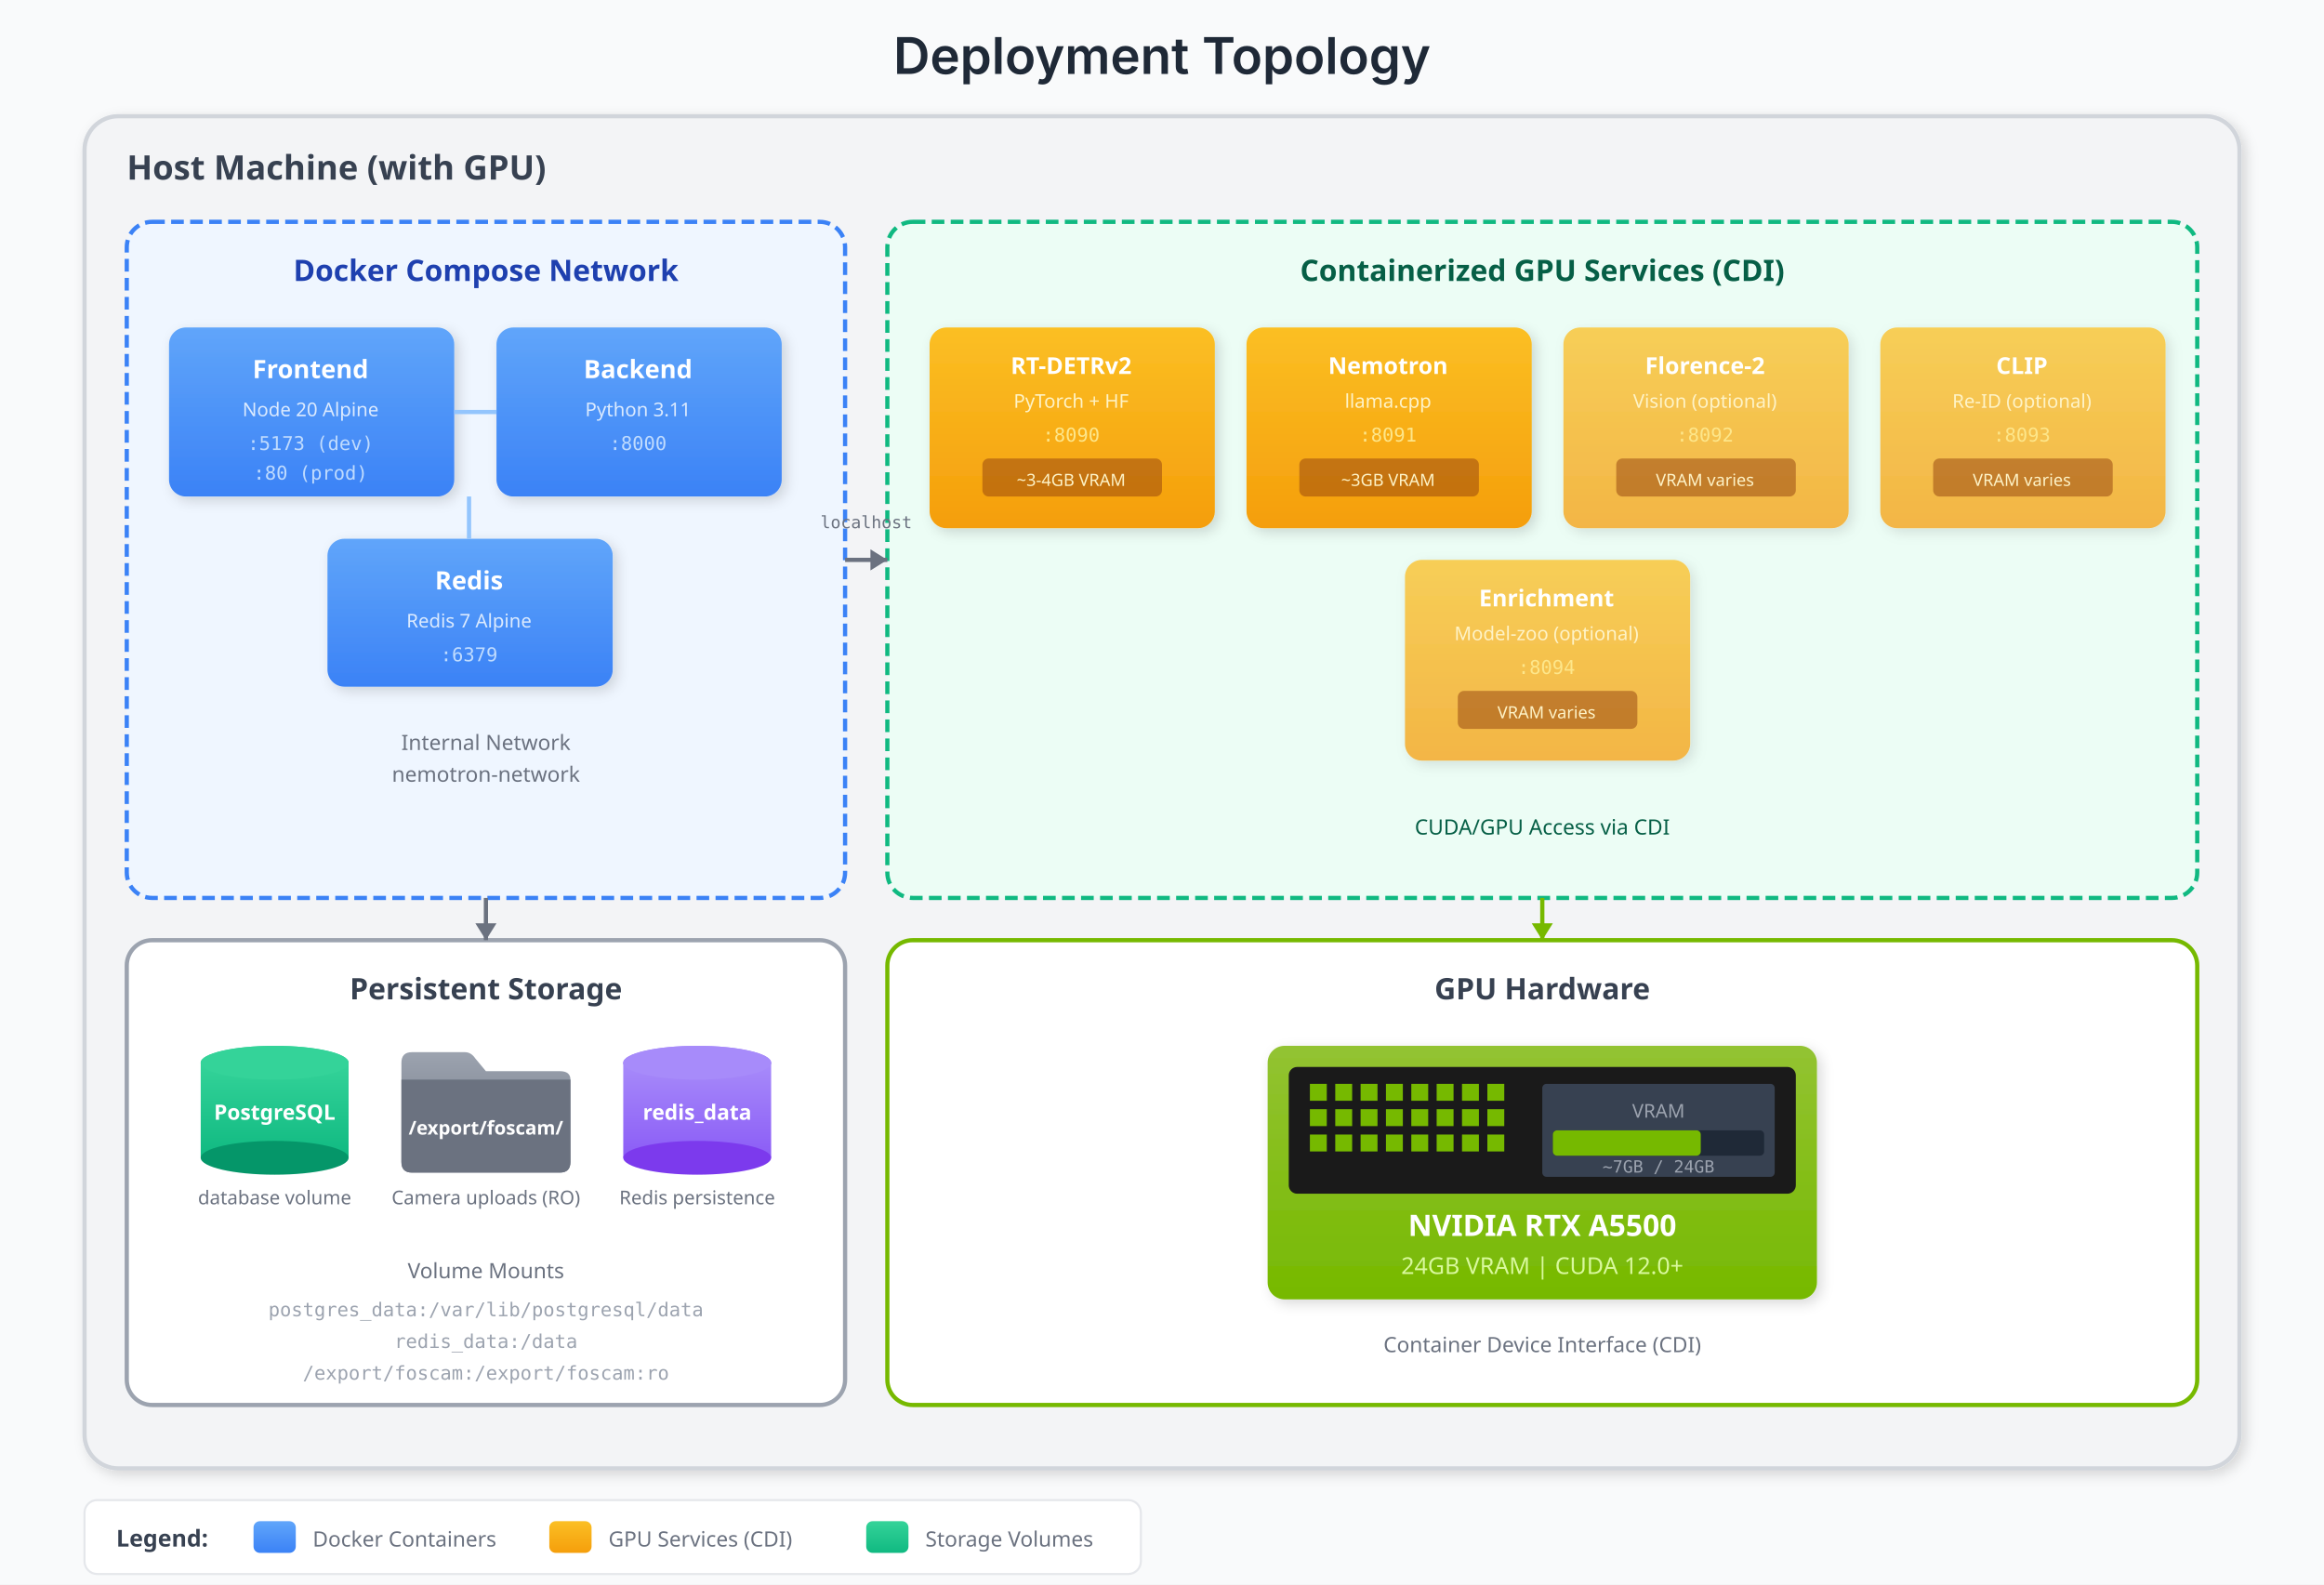
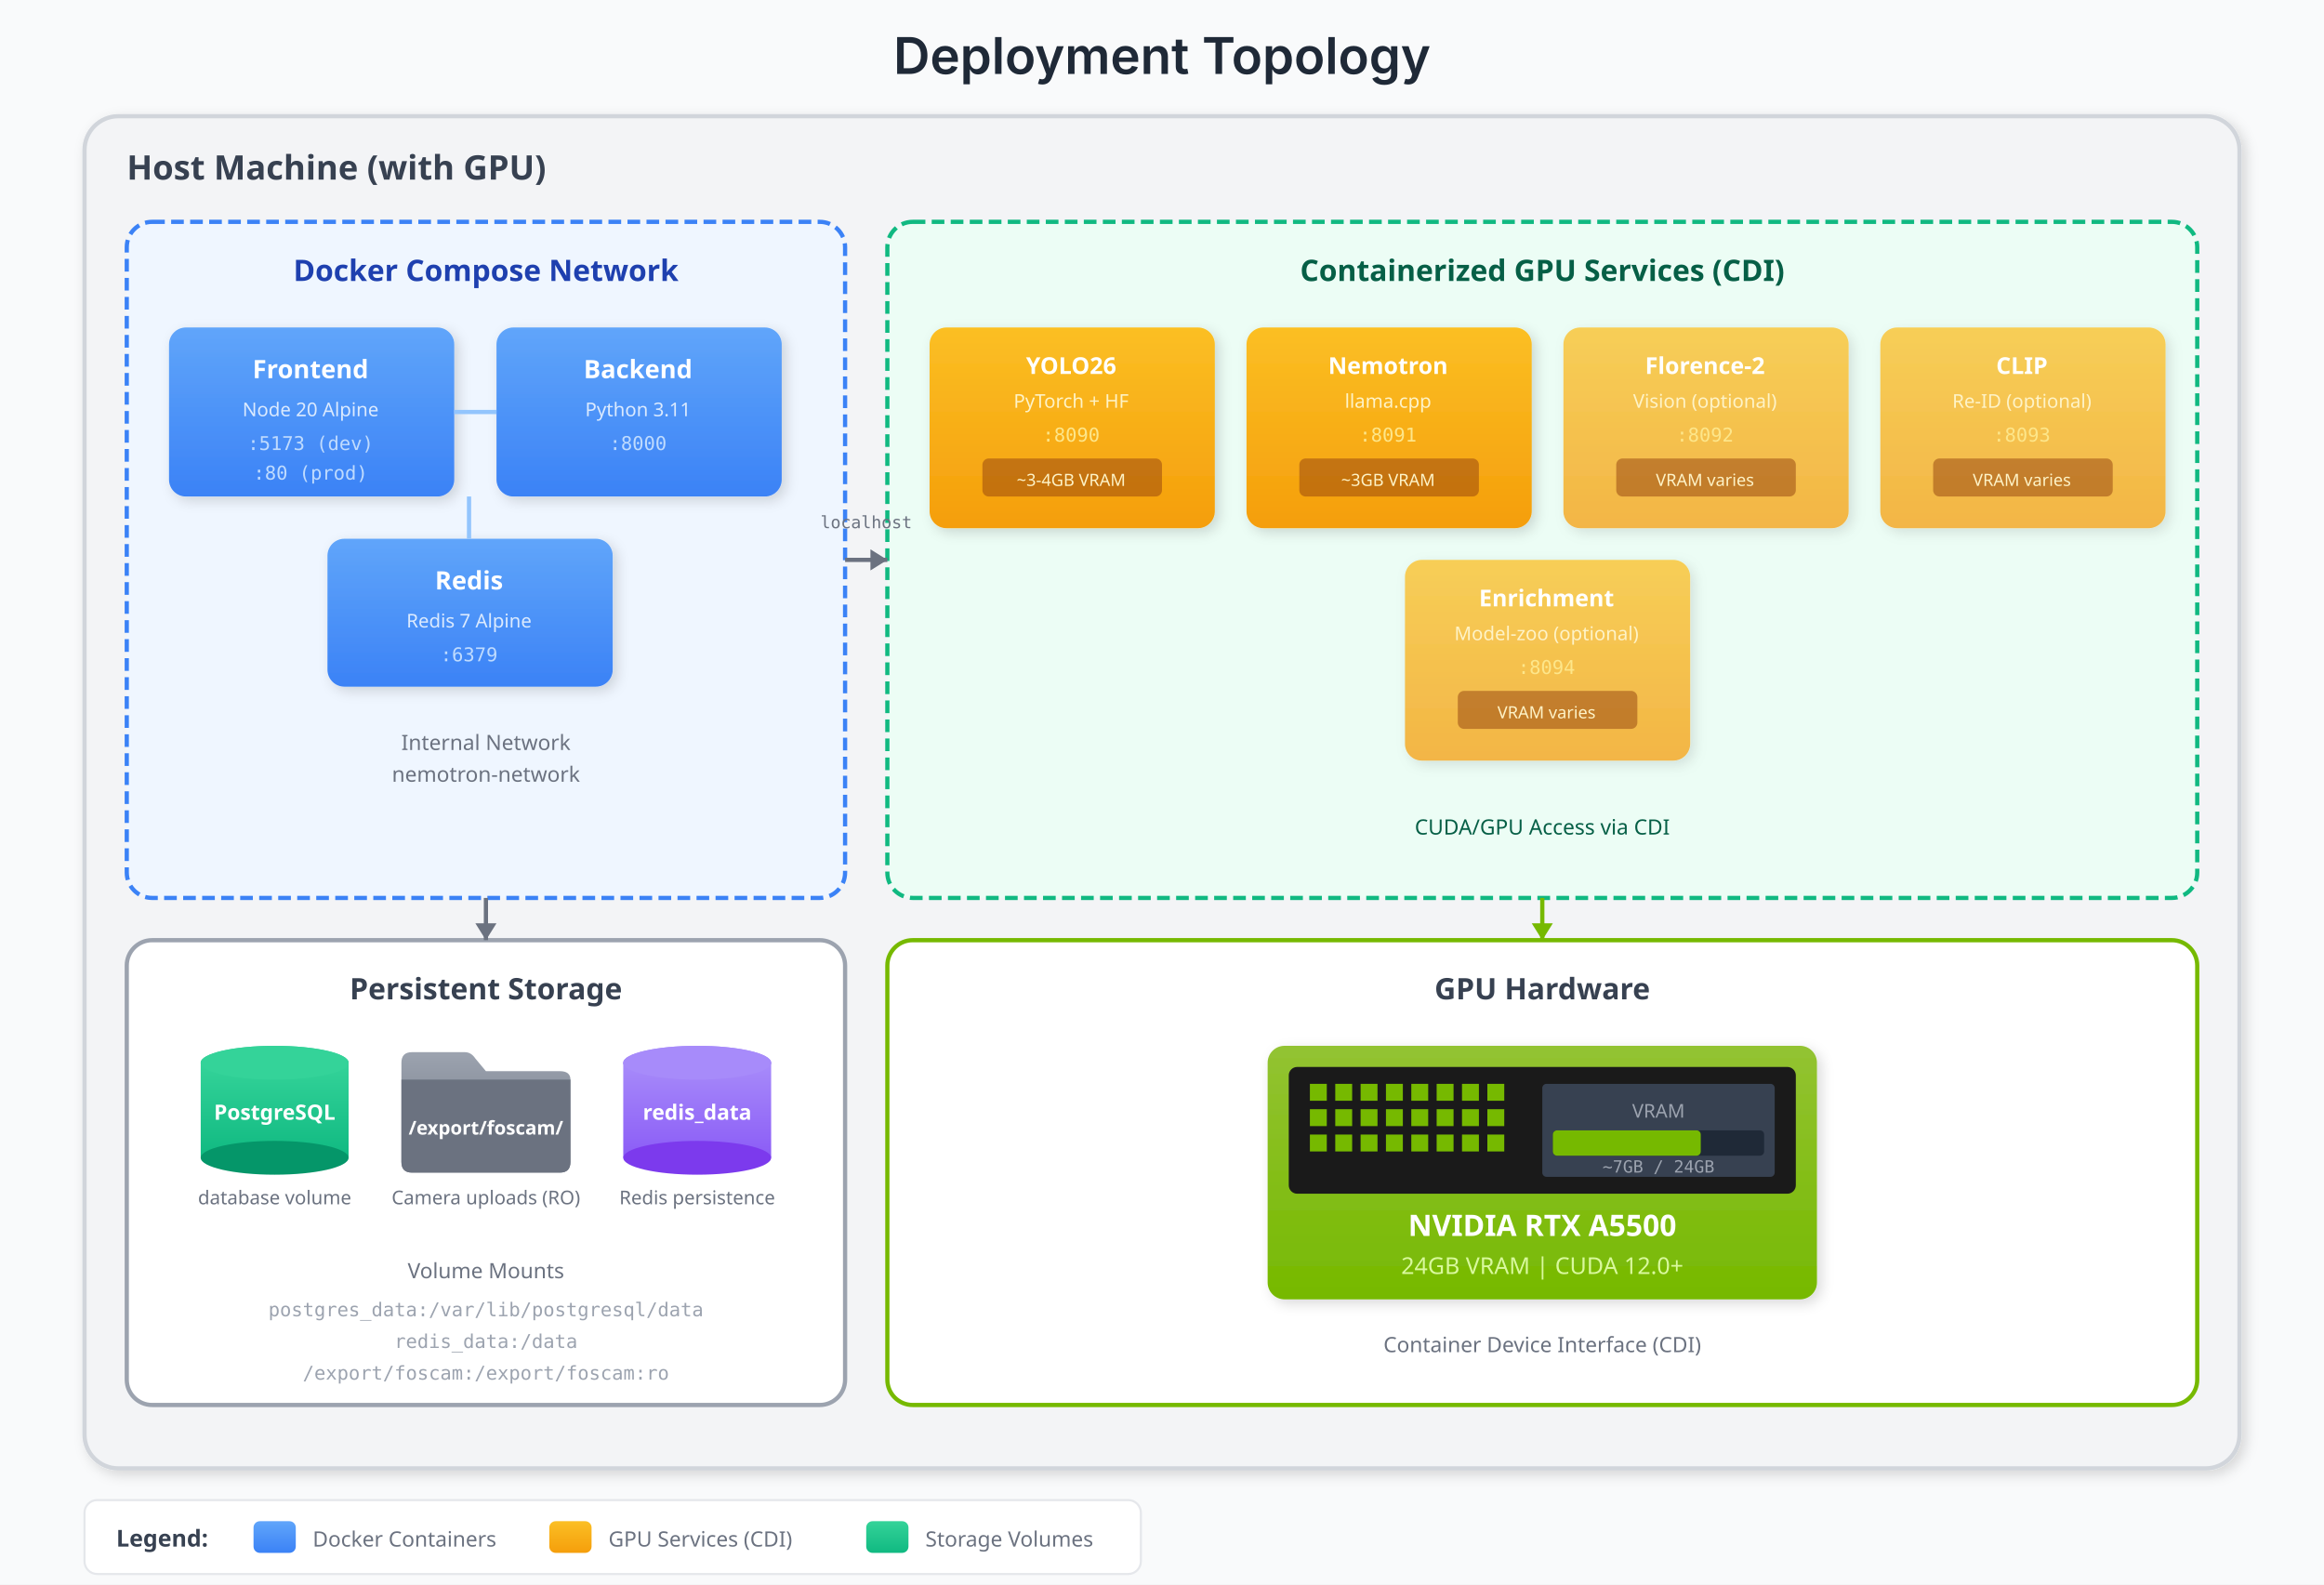
<svg xmlns="http://www.w3.org/2000/svg" viewBox="0 0 1100 750" width="1100" height="750">
  <defs>
    <filter id="shadow" x="-20%" y="-20%" width="140%" height="140%">
      <feDropShadow dx="2" dy="2" stdDeviation="3" flood-opacity="0.15" />
    </filter>
    <linearGradient id="blueGrad" x1="0%" y1="0%" x2="0%" y2="100%">
      <stop offset="0%" style="stop-color:#60A5FA" />
      <stop offset="100%" style="stop-color:#3B82F6" />
    </linearGradient>
    <linearGradient id="greenGrad" x1="0%" y1="0%" x2="0%" y2="100%">
      <stop offset="0%" style="stop-color:#34D399" />
      <stop offset="100%" style="stop-color:#10B981" />
    </linearGradient>
    <linearGradient id="amberGrad" x1="0%" y1="0%" x2="0%" y2="100%">
      <stop offset="0%" style="stop-color:#FBBF24" />
      <stop offset="100%" style="stop-color:#F59E0B" />
    </linearGradient>
    <linearGradient id="nvidiaGrad" x1="0%" y1="0%" x2="0%" y2="100%">
      <stop offset="0%" style="stop-color:#93C332" />
      <stop offset="100%" style="stop-color:#76B900" />
    </linearGradient>
    <linearGradient id="grayGrad" x1="0%" y1="0%" x2="0%" y2="100%">
      <stop offset="0%" style="stop-color:#9CA3AF" />
      <stop offset="100%" style="stop-color:#6B7280" />
    </linearGradient>
    <linearGradient id="purpleGrad" x1="0%" y1="0%" x2="0%" y2="100%">
      <stop offset="0%" style="stop-color:#A78BFA" />
      <stop offset="100%" style="stop-color:#8B5CF6" />
    </linearGradient>
  </defs>
  <rect width="1100" height="750" fill="#F9FAFB" />
  <text x="550" y="35" font-family="system-ui, -apple-system, sans-serif" font-size="24" font-weight="600" fill="#1F2937" text-anchor="middle">Deployment Topology</text>
  <g transform="translate(40, 55)">
    <rect x="0" y="0" width="1020" height="640" rx="16" fill="#F3F4F6" stroke="#D1D5DB" stroke-width="2" filter="url(#shadow)" />
    <text x="20" y="30" font-family="system-ui, sans-serif" font-size="16" font-weight="600" fill="#374151">Host Machine (with GPU)</text>
    <g transform="translate(20, 50)">
      <rect x="0" y="0" width="340" height="320" rx="12" fill="#EFF6FF" stroke="#3B82F6" stroke-width="2" stroke-dasharray="6,3" />
      <text x="170" y="28" font-family="system-ui, sans-serif" font-size="14" font-weight="600" fill="#1E40AF" text-anchor="middle">Docker Compose Network</text>
      <g transform="translate(20, 50)">
        <rect x="0" y="0" width="135" height="80" rx="8" fill="url(#blueGrad)" filter="url(#shadow)" />
        <text x="67" y="24" font-family="system-ui, sans-serif" font-size="12" font-weight="600" fill="white" text-anchor="middle">Frontend</text>
        <text x="67" y="42" font-family="system-ui, sans-serif" font-size="9" fill="#DBEAFE" text-anchor="middle">Node 20 Alpine</text>
        <text x="67" y="58" font-family="monospace" font-size="9" fill="#BFDBFE" text-anchor="middle">:5173 (dev)</text>
        <text x="67" y="72" font-family="monospace" font-size="9" fill="#BFDBFE" text-anchor="middle">:80 (prod)</text>
      </g>
      <g transform="translate(175, 50)">
        <rect x="0" y="0" width="135" height="80" rx="8" fill="url(#blueGrad)" filter="url(#shadow)" />
        <text x="67" y="24" font-family="system-ui, sans-serif" font-size="12" font-weight="600" fill="white" text-anchor="middle">Backend</text>
        <text x="67" y="42" font-family="system-ui, sans-serif" font-size="9" fill="#DBEAFE" text-anchor="middle">Python 3.11</text>
        <text x="67" y="58" font-family="monospace" font-size="9" fill="#BFDBFE" text-anchor="middle">:8000</text>
      </g>
      <g transform="translate(95, 150)">
        <rect x="0" y="0" width="135" height="70" rx="8" fill="url(#blueGrad)" filter="url(#shadow)" />
        <text x="67" y="24" font-family="system-ui, sans-serif" font-size="12" font-weight="600" fill="white" text-anchor="middle">Redis</text>
        <text x="67" y="42" font-family="system-ui, sans-serif" font-size="9" fill="#DBEAFE" text-anchor="middle">Redis 7 Alpine</text>
        <text x="67" y="58" font-family="monospace" font-size="9" fill="#BFDBFE" text-anchor="middle">:6379</text>
      </g>
      <line x1="155" y1="90" x2="175" y2="90" stroke="#93C5FD" stroke-width="2" />
      <line x1="162" y1="130" x2="162" y2="150" stroke="#93C5FD" stroke-width="2" />
      <text x="170" y="250" font-family="system-ui, sans-serif" font-size="10" fill="#6B7280" text-anchor="middle">Internal Network</text>
      <text x="170" y="265" font-family="system-ui, sans-serif" font-size="10" fill="#6B7280" text-anchor="middle">nemotron-network</text>
    </g>
    <g transform="translate(380, 50)">
      <rect x="0" y="0" width="620" height="320" rx="12" fill="#ECFDF5" stroke="#10B981" stroke-width="2" stroke-dasharray="6,3" />
      <text x="310" y="28" font-family="system-ui, sans-serif" font-size="14" font-weight="600" fill="#065F46" text-anchor="middle">Containerized GPU Services (CDI)</text>
      <g transform="translate(20, 50)">
        <rect x="0" y="0" width="135" height="95" rx="8" fill="url(#amberGrad)" filter="url(#shadow)" />
-         <text x="67" y="22" font-family="system-ui, sans-serif" font-size="11" font-weight="600" fill="white" text-anchor="middle">RT-DETRv2</text>
+         <text x="67" y="22" font-family="system-ui, sans-serif" font-size="11" font-weight="600" fill="white" text-anchor="middle">YOLO26</text>
        <text x="67" y="38" font-family="system-ui, sans-serif" font-size="9" fill="#FEF3C7" text-anchor="middle">PyTorch + HF</text>
        <text x="67" y="54" font-family="monospace" font-size="9" fill="#FDE68A" text-anchor="middle">:8090</text>
        <rect x="25" y="62" width="85" height="18" rx="3" fill="#92400E" opacity="0.5" />
        <text x="67" y="75" font-family="system-ui, sans-serif" font-size="8" fill="#FEF3C7" text-anchor="middle">~3-4GB VRAM</text>
      </g>
      <g transform="translate(170, 50)">
        <rect x="0" y="0" width="135" height="95" rx="8" fill="url(#amberGrad)" filter="url(#shadow)" />
        <text x="67" y="22" font-family="system-ui, sans-serif" font-size="11" font-weight="600" fill="white" text-anchor="middle">Nemotron</text>
        <text x="67" y="38" font-family="system-ui, sans-serif" font-size="9" fill="#FEF3C7" text-anchor="middle">llama.cpp</text>
        <text x="67" y="54" font-family="monospace" font-size="9" fill="#FDE68A" text-anchor="middle">:8091</text>
        <rect x="25" y="62" width="85" height="18" rx="3" fill="#92400E" opacity="0.5" />
        <text x="67" y="75" font-family="system-ui, sans-serif" font-size="8" fill="#FEF3C7" text-anchor="middle">~3GB VRAM</text>
      </g>
      <g transform="translate(320, 50)">
        <rect x="0" y="0" width="135" height="95" rx="8" fill="url(#amberGrad)" opacity="0.75" filter="url(#shadow)" />
        <text x="67" y="22" font-family="system-ui, sans-serif" font-size="11" font-weight="600" fill="white" text-anchor="middle">Florence-2</text>
        <text x="67" y="38" font-family="system-ui, sans-serif" font-size="9" fill="#FEF3C7" text-anchor="middle">Vision (optional)</text>
        <text x="67" y="54" font-family="monospace" font-size="9" fill="#FDE68A" text-anchor="middle">:8092</text>
        <rect x="25" y="62" width="85" height="18" rx="3" fill="#92400E" opacity="0.5" />
        <text x="67" y="75" font-family="system-ui, sans-serif" font-size="8" fill="#FEF3C7" text-anchor="middle">VRAM varies</text>
      </g>
      <g transform="translate(470, 50)">
        <rect x="0" y="0" width="135" height="95" rx="8" fill="url(#amberGrad)" opacity="0.75" filter="url(#shadow)" />
        <text x="67" y="22" font-family="system-ui, sans-serif" font-size="11" font-weight="600" fill="white" text-anchor="middle">CLIP</text>
        <text x="67" y="38" font-family="system-ui, sans-serif" font-size="9" fill="#FEF3C7" text-anchor="middle">Re-ID (optional)</text>
        <text x="67" y="54" font-family="monospace" font-size="9" fill="#FDE68A" text-anchor="middle">:8093</text>
        <rect x="25" y="62" width="85" height="18" rx="3" fill="#92400E" opacity="0.5" />
        <text x="67" y="75" font-family="system-ui, sans-serif" font-size="8" fill="#FEF3C7" text-anchor="middle">VRAM varies</text>
      </g>
      <g transform="translate(245, 160)">
        <rect x="0" y="0" width="135" height="95" rx="8" fill="url(#amberGrad)" opacity="0.75" filter="url(#shadow)" />
        <text x="67" y="22" font-family="system-ui, sans-serif" font-size="11" font-weight="600" fill="white" text-anchor="middle">Enrichment</text>
        <text x="67" y="38" font-family="system-ui, sans-serif" font-size="9" fill="#FEF3C7" text-anchor="middle">Model-zoo (optional)</text>
        <text x="67" y="54" font-family="monospace" font-size="9" fill="#FDE68A" text-anchor="middle">:8094</text>
        <rect x="25" y="62" width="85" height="18" rx="3" fill="#92400E" opacity="0.5" />
        <text x="67" y="75" font-family="system-ui, sans-serif" font-size="8" fill="#FEF3C7" text-anchor="middle">VRAM varies</text>
      </g>
      <text x="310" y="290" font-family="system-ui, sans-serif" font-size="10" fill="#065F46" text-anchor="middle">CUDA/GPU Access via CDI</text>
    </g>
    <g transform="translate(20, 390)">
      <rect x="0" y="0" width="340" height="220" rx="12" fill="white" stroke="#9CA3AF" stroke-width="2" />
      <text x="170" y="28" font-family="system-ui, sans-serif" font-size="14" font-weight="600" fill="#374151" text-anchor="middle">Persistent Storage</text>
      <g transform="translate(25, 50)">
        <ellipse cx="45" cy="8" rx="35" ry="8" fill="url(#greenGrad)" />
        <rect x="10" y="8" width="70" height="45" fill="url(#greenGrad)" />
        <ellipse cx="45" cy="53" rx="35" ry="8" fill="#059669" />
        <ellipse cx="45" cy="8" rx="35" ry="8" fill="#34D399" />
        <text x="45" y="35" font-family="system-ui, sans-serif" font-size="10" font-weight="600" fill="white" text-anchor="middle">PostgreSQL</text>
        <text x="45" y="75" font-family="system-ui, sans-serif" font-size="9" fill="#6B7280" text-anchor="middle">database volume</text>
      </g>
      <g transform="translate(125, 50)">
        <path d="M5,12 L5,55 Q5,60 10,60 L80,60 Q85,60 85,55 L85,16 Q85,12 80,12 L45,12 L40,6 Q38,3 35,3 L10,3 Q5,3 5,8 Z" fill="url(#grayGrad)" />
        <path d="M5,16 L85,16 L85,55 Q85,60 80,60 L10,60 Q5,60 5,55 Z" fill="#6B7280" />
        <text x="45" y="42" font-family="system-ui, sans-serif" font-size="9" font-weight="600" fill="white" text-anchor="middle">/export/foscam/</text>
        <text x="45" y="75" font-family="system-ui, sans-serif" font-size="9" fill="#6B7280" text-anchor="middle">Camera uploads (RO)</text>
      </g>
      <g transform="translate(225, 50)">
        <ellipse cx="45" cy="8" rx="35" ry="8" fill="url(#purpleGrad)" />
        <rect x="10" y="8" width="70" height="45" fill="url(#purpleGrad)" />
        <ellipse cx="45" cy="53" rx="35" ry="8" fill="#7C3AED" />
        <ellipse cx="45" cy="8" rx="35" ry="8" fill="#A78BFA" />
        <text x="45" y="35" font-family="system-ui, sans-serif" font-size="10" font-weight="600" fill="white" text-anchor="middle">redis_data</text>
        <text x="45" y="75" font-family="system-ui, sans-serif" font-size="9" fill="#6B7280" text-anchor="middle">Redis persistence</text>
      </g>
      <text x="170" y="160" font-family="system-ui, sans-serif" font-size="10" fill="#6B7280" text-anchor="middle">Volume Mounts</text>
      <text x="170" y="178" font-family="monospace" font-size="9" fill="#9CA3AF" text-anchor="middle">postgres_data:/var/lib/postgresql/data</text>
      <text x="170" y="193" font-family="monospace" font-size="9" fill="#9CA3AF" text-anchor="middle">redis_data:/data</text>
      <text x="170" y="208" font-family="monospace" font-size="9" fill="#9CA3AF" text-anchor="middle">/export/foscam:/export/foscam:ro</text>
    </g>
    <g transform="translate(380, 390)">
      <rect x="0" y="0" width="620" height="220" rx="12" fill="white" stroke="#76B900" stroke-width="2" />
      <text x="310" y="28" font-family="system-ui, sans-serif" font-size="14" font-weight="600" fill="#374151" text-anchor="middle">GPU Hardware</text>
      <g transform="translate(180, 50)">
        <rect x="0" y="0" width="260" height="120" rx="8" fill="url(#nvidiaGrad)" filter="url(#shadow)" />
        <rect x="10" y="10" width="240" height="60" rx="4" fill="#1A1A1A" />
        <g transform="translate(20, 18)">
          <rect x="0" y="0" width="8" height="8" fill="#76B900" />
          <rect x="12" y="0" width="8" height="8" fill="#76B900" />
          <rect x="24" y="0" width="8" height="8" fill="#76B900" />
          <rect x="36" y="0" width="8" height="8" fill="#76B900" />
          <rect x="48" y="0" width="8" height="8" fill="#76B900" />
          <rect x="60" y="0" width="8" height="8" fill="#76B900" />
          <rect x="72" y="0" width="8" height="8" fill="#76B900" />
          <rect x="84" y="0" width="8" height="8" fill="#76B900" />
          <rect x="0" y="12" width="8" height="8" fill="#76B900" />
          <rect x="12" y="12" width="8" height="8" fill="#76B900" />
          <rect x="24" y="12" width="8" height="8" fill="#76B900" />
          <rect x="36" y="12" width="8" height="8" fill="#76B900" />
          <rect x="48" y="12" width="8" height="8" fill="#76B900" />
          <rect x="60" y="12" width="8" height="8" fill="#76B900" />
          <rect x="72" y="12" width="8" height="8" fill="#76B900" />
          <rect x="84" y="12" width="8" height="8" fill="#76B900" />
          <rect x="0" y="24" width="8" height="8" fill="#76B900" />
          <rect x="12" y="24" width="8" height="8" fill="#76B900" />
          <rect x="24" y="24" width="8" height="8" fill="#76B900" />
          <rect x="36" y="24" width="8" height="8" fill="#76B900" />
          <rect x="48" y="24" width="8" height="8" fill="#76B900" />
          <rect x="60" y="24" width="8" height="8" fill="#76B900" />
          <rect x="72" y="24" width="8" height="8" fill="#76B900" />
          <rect x="84" y="24" width="8" height="8" fill="#76B900" />
        </g>
        <g transform="translate(130, 18)">
          <rect x="0" y="0" width="110" height="44" rx="2" fill="#374151" />
          <text x="55" y="16" font-family="system-ui, sans-serif" font-size="9" fill="#9CA3AF" text-anchor="middle">VRAM</text>
          <rect x="5" y="22" width="100" height="12" rx="2" fill="#1F2937" />
          <rect x="5" y="22" width="70" height="12" rx="2" fill="#76B900" />
          <text x="55" y="42" font-family="monospace" font-size="8" fill="#9CA3AF" text-anchor="middle">~7GB / 24GB</text>
        </g>
        <text x="130" y="90" font-family="system-ui, sans-serif" font-size="14" font-weight="700" fill="white" text-anchor="middle">NVIDIA RTX A5500</text>
        <text x="130" y="108" font-family="system-ui, sans-serif" font-size="11" fill="#D9F99D" text-anchor="middle">24GB VRAM | CUDA 12.0+</text>
      </g>
      <text x="310" y="195" font-family="system-ui, sans-serif" font-size="10" fill="#6B7280" text-anchor="middle">Container Device Interface (CDI)</text>
    </g>
    <line x1="360" y1="210" x2="380" y2="210" stroke="#6B7280" stroke-width="2" />
    <polygon points="380,210 372,205 372,215" fill="#6B7280" />
    <text x="370" y="195" font-family="monospace" font-size="8" fill="#6B7280" text-anchor="middle">localhost</text>
    <line x1="690" y1="370" x2="690" y2="390" stroke="#76B900" stroke-width="2" />
    <polygon points="690,390 685,382 695,382" fill="#76B900" />
    <line x1="190" y1="370" x2="190" y2="390" stroke="#6B7280" stroke-width="2" />
    <polygon points="190,390 185,382 195,382" fill="#6B7280" />
  </g>
  <g transform="translate(40, 710)">
    <rect x="0" y="0" width="500" height="35" rx="6" fill="white" stroke="#E5E7EB" stroke-width="1" />
    <text x="15" y="22" font-family="system-ui, sans-serif" font-size="11" font-weight="600" fill="#374151">Legend:</text>
    <rect x="80" y="10" width="20" height="15" rx="3" fill="url(#blueGrad)" />
    <text x="108" y="22" font-family="system-ui, sans-serif" font-size="10" fill="#6B7280">Docker Containers</text>
    <rect x="220" y="10" width="20" height="15" rx="3" fill="url(#amberGrad)" />
    <text x="248" y="22" font-family="system-ui, sans-serif" font-size="10" fill="#6B7280">GPU Services (CDI)</text>
    <rect x="370" y="10" width="20" height="15" rx="3" fill="url(#greenGrad)" />
    <text x="398" y="22" font-family="system-ui, sans-serif" font-size="10" fill="#6B7280">Storage Volumes</text>
  </g>
</svg>
